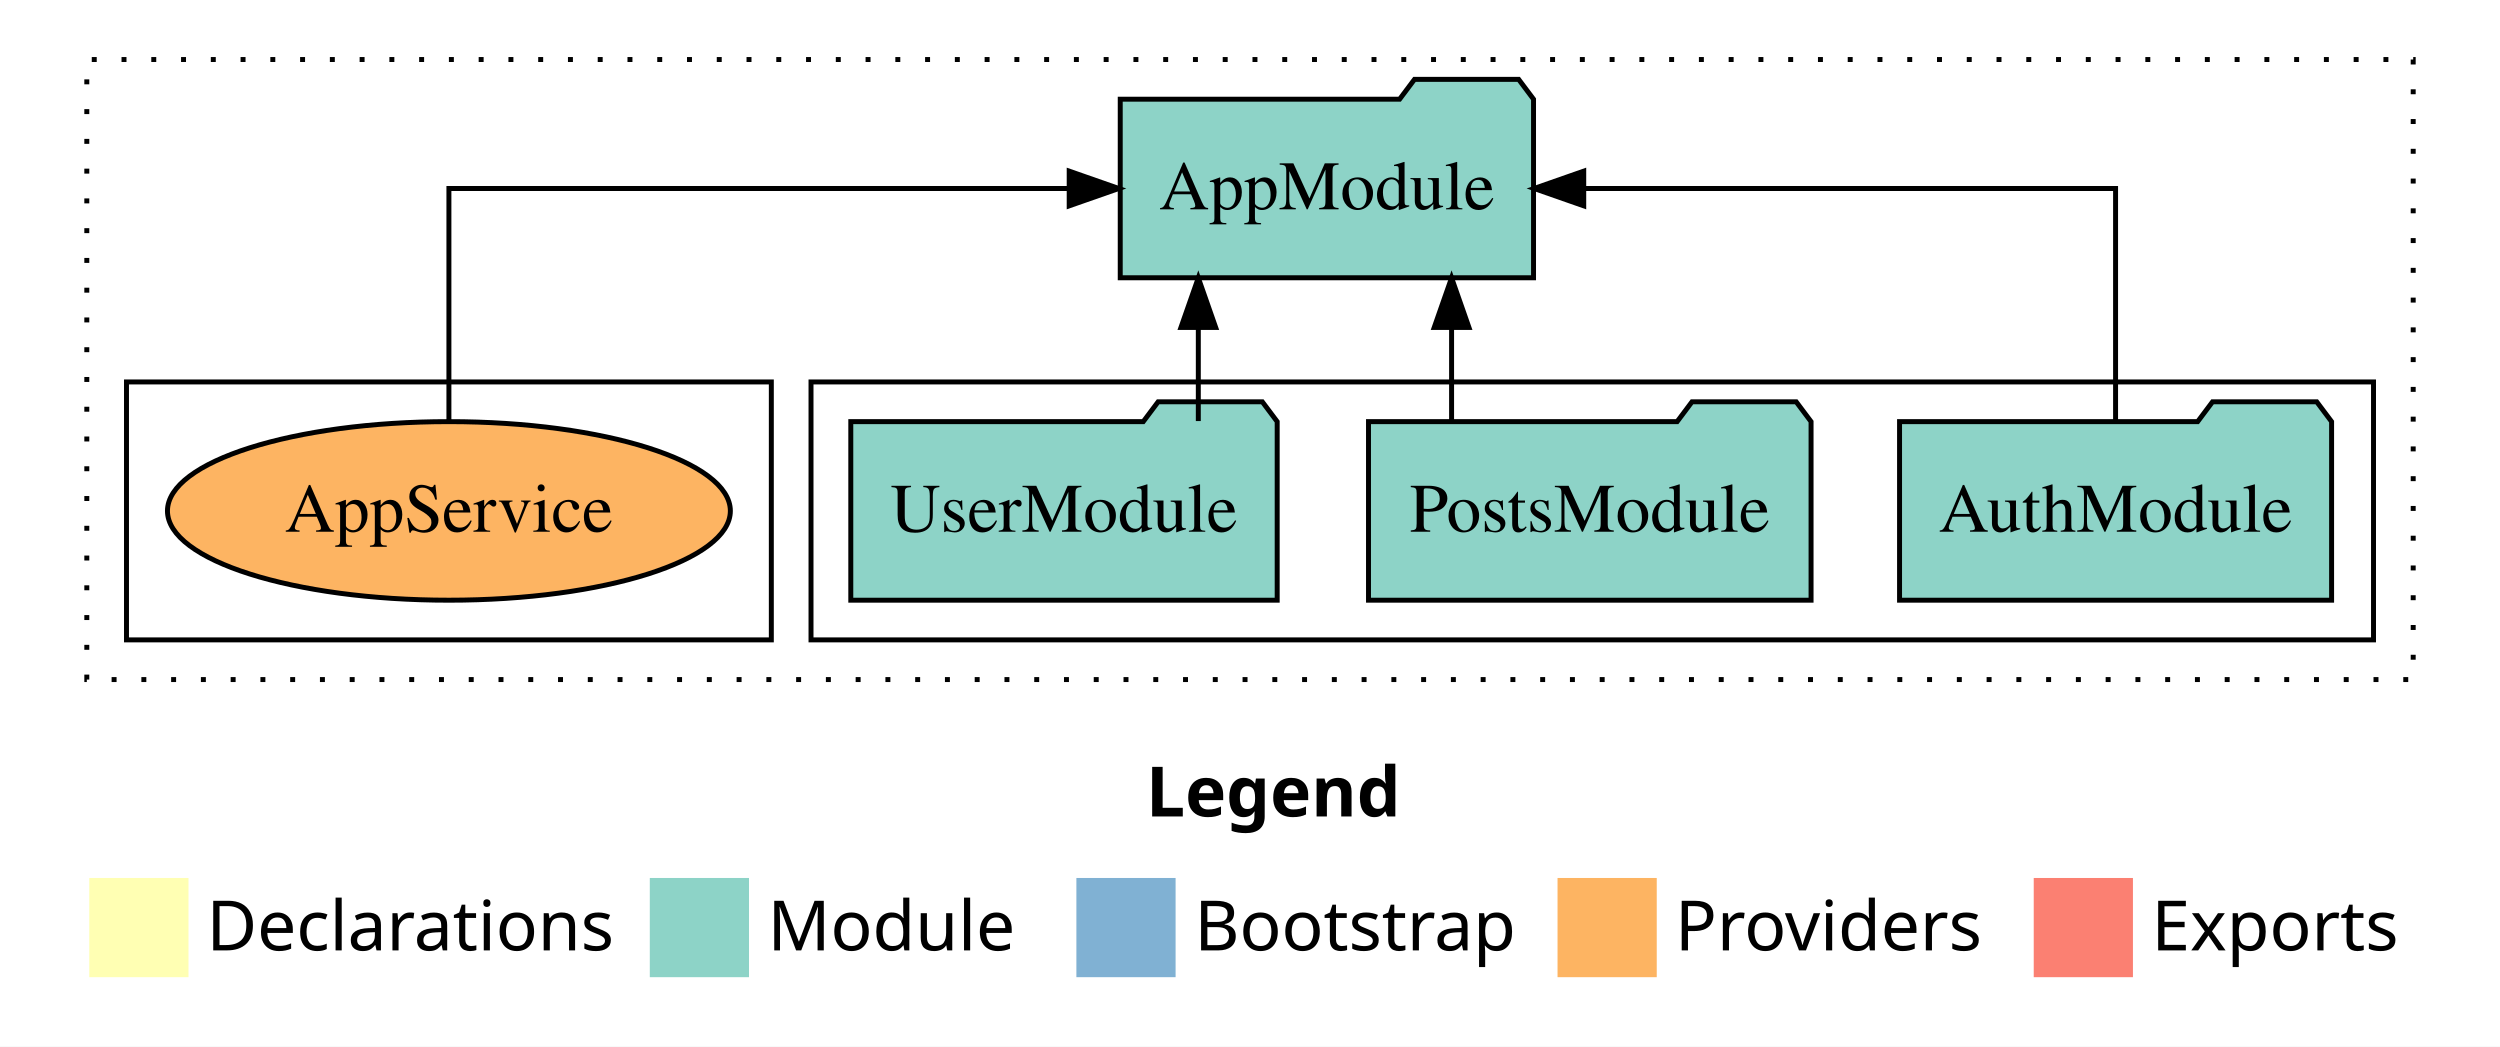
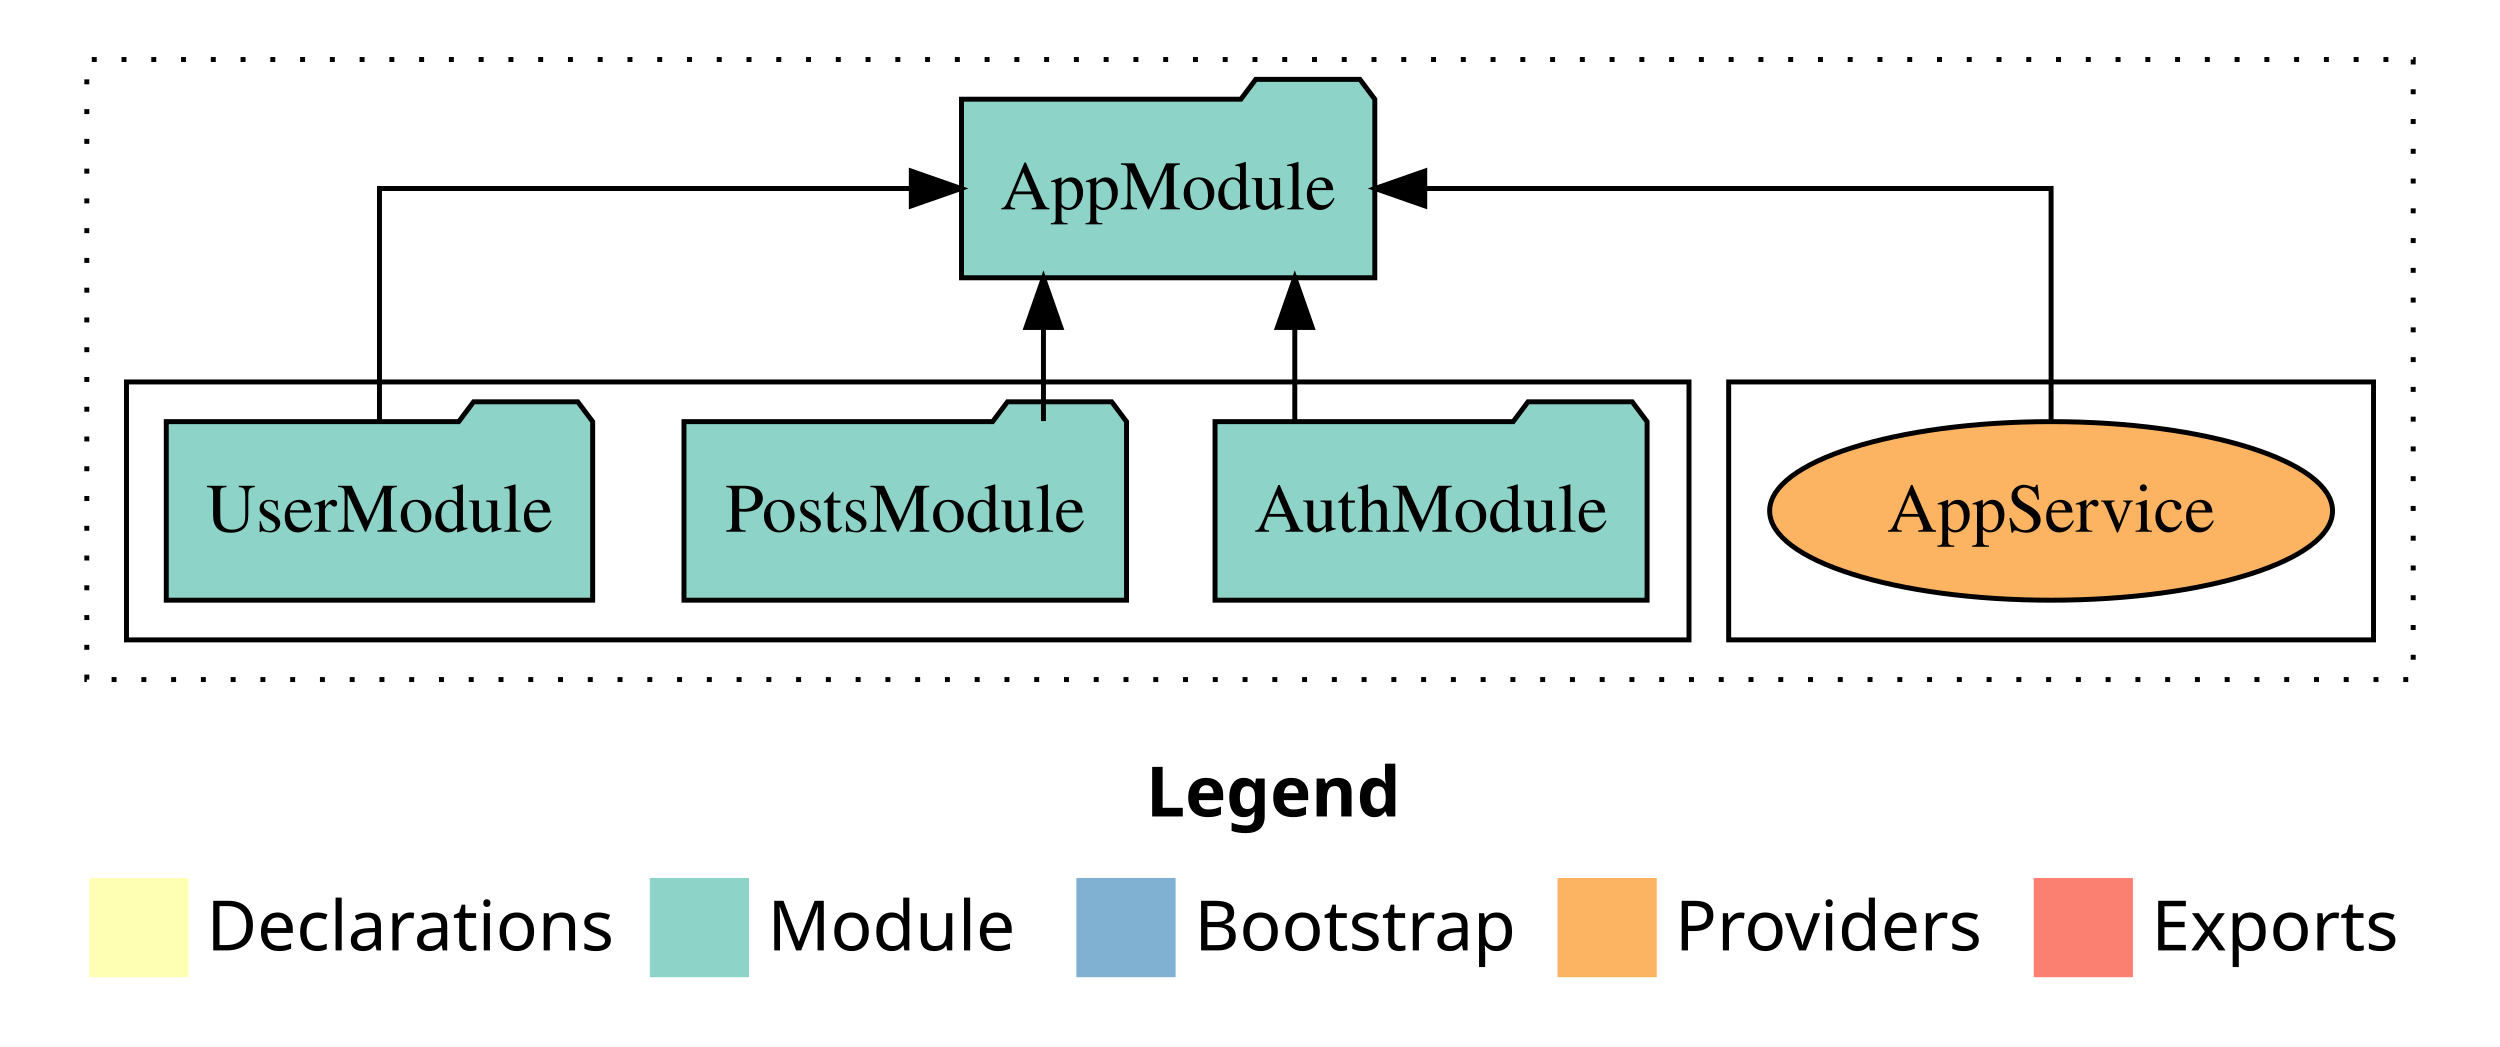
<svg xmlns="http://www.w3.org/2000/svg" width="504pt" height="211pt" viewBox="0.00 0.00 504.00 211.00">
  <g id="graph0" class="graph" transform="scale(1 1) rotate(0) translate(4 207)">
    <polygon fill="white" stroke="transparent" points="-4,4 -4,-207 500,-207 500,4 -4,4" />
    <text text-anchor="start" x="227.01" y="-42.4" font-family="Times-12" font-weight="bold" font-size="14.00">Legend</text>
    <polygon fill="#ffffb3" stroke="transparent" points="14,-10 14,-30 34,-30 34,-10 14,-10" />
    <text text-anchor="start" x="37.63" y="-15.4" font-family="Times-12" font-size="14.00">  Declarations</text>
    <polygon fill="#8dd3c7" stroke="transparent" points="127,-10 127,-30 147,-30 147,-10 127,-10" />
    <text text-anchor="start" x="150.73" y="-15.4" font-family="Times-12" font-size="14.00">  Module</text>
    <polygon fill="#80b1d3" stroke="transparent" points="213,-10 213,-30 233,-30 233,-10 213,-10" />
    <text text-anchor="start" x="236.78" y="-15.4" font-family="Times-12" font-size="14.00">  Bootstrap</text>
    <polygon fill="#fdb462" stroke="transparent" points="310,-10 310,-30 330,-30 330,-10 310,-10" />
    <text text-anchor="start" x="333.67" y="-15.4" font-family="Times-12" font-size="14.00">  Providers</text>
    <polygon fill="#fb8072" stroke="transparent" points="406,-10 406,-30 426,-30 426,-10 406,-10" />
    <text text-anchor="start" x="429.73" y="-15.4" font-family="Times-12" font-size="14.00">  Exports</text>
    <g id="clust1" class="cluster">
      <polygon fill="none" stroke="black" stroke-dasharray="1,5" points="13.5,-70 13.5,-195 482.5,-195 482.5,-70 13.5,-70" />
    </g>
+     <g id="clust6" class="cluster">
+       <polygon fill="none" stroke="black" points="344.5,-78 344.5,-130 474.5,-130 474.5,-78 344.5,-78" />
+     </g>
    <g id="clust3" class="cluster">
-       <polygon fill="none" stroke="black" points="159.5,-78 159.5,-130 474.5,-130 474.5,-78 159.5,-78" />
-     </g>
-     <g id="clust6" class="cluster">
-       <polygon fill="none" stroke="black" points="21.5,-78 21.5,-130 151.5,-130 151.5,-78 21.5,-78" />
+       <polygon fill="none" stroke="black" points="21.5,-78 21.5,-130 336.5,-130 336.5,-78 21.5,-78" />
    </g>
    <g id="node1" class="node">
-       <polygon fill="#8dd3c7" stroke="black" points="466.05,-122 463.05,-126 442.05,-126 439.05,-122 378.95,-122 378.95,-86 466.05,-86 466.05,-122" />
-       <text text-anchor="middle" x="422.5" y="-99.8" font-family="Times,serif" font-size="14.00">AuthModule</text>
+       <polygon fill="#8dd3c7" stroke="black" points="328.05,-122 325.05,-126 304.05,-126 301.05,-122 240.95,-122 240.95,-86 328.05,-86 328.05,-122" />
+       <text text-anchor="middle" x="284.5" y="-99.8" font-family="Times,serif" font-size="14.00">AuthModule</text>
    </g>
    <g id="node4" class="node">
-       <polygon fill="#8dd3c7" stroke="black" points="305.16,-187 302.16,-191 281.16,-191 278.16,-187 221.84,-187 221.84,-151 305.16,-151 305.16,-187" />
-       <text text-anchor="middle" x="263.5" y="-164.8" font-family="Times,serif" font-size="14.00">AppModule</text>
+       <polygon fill="#8dd3c7" stroke="black" points="273.16,-187 270.16,-191 249.16,-191 246.16,-187 189.84,-187 189.84,-151 273.16,-151 273.16,-187" />
+       <text text-anchor="middle" x="231.5" y="-164.8" font-family="Times,serif" font-size="14.00">AppModule</text>
    </g>
    <g id="edge1" class="edge">
-       <path fill="none" stroke="black" d="M422.5,-122.11C422.5,-141.34 422.5,-169 422.5,-169 422.5,-169 315.28,-169 315.28,-169" />
-       <polygon fill="black" stroke="black" points="315.28,-165.5 305.28,-169 315.28,-172.5 315.28,-165.5" />
+       <path fill="none" stroke="black" d="M257.03,-122.11C257.03,-122.11 257.03,-140.99 257.03,-140.99" />
+       <polygon fill="black" stroke="black" points="253.53,-140.99 257.03,-150.99 260.53,-140.99 253.53,-140.99" />
    </g>
    <g id="node2" class="node">
-       <polygon fill="#8dd3c7" stroke="black" points="361.11,-122 358.11,-126 337.11,-126 334.11,-122 271.89,-122 271.89,-86 361.11,-86 361.11,-122" />
-       <text text-anchor="middle" x="316.5" y="-99.8" font-family="Times,serif" font-size="14.00">PostsModule</text>
+       <polygon fill="#8dd3c7" stroke="black" points="223.11,-122 220.11,-126 199.11,-126 196.11,-122 133.89,-122 133.89,-86 223.11,-86 223.11,-122" />
+       <text text-anchor="middle" x="178.5" y="-99.8" font-family="Times,serif" font-size="14.00">PostsModule</text>
    </g>
    <g id="edge2" class="edge">
-       <path fill="none" stroke="black" d="M288.64,-122.11C288.64,-122.11 288.64,-140.99 288.64,-140.99" />
-       <polygon fill="black" stroke="black" points="285.14,-140.99 288.64,-150.99 292.14,-140.99 285.14,-140.99" />
+       <path fill="none" stroke="black" d="M206.36,-122.11C206.36,-122.11 206.36,-140.99 206.36,-140.99" />
+       <polygon fill="black" stroke="black" points="202.86,-140.99 206.36,-150.99 209.86,-140.99 202.86,-140.99" />
    </g>
    <g id="node3" class="node">
-       <polygon fill="#8dd3c7" stroke="black" points="253.48,-122 250.48,-126 229.48,-126 226.48,-122 167.52,-122 167.52,-86 253.48,-86 253.48,-122" />
-       <text text-anchor="middle" x="210.5" y="-99.8" font-family="Times,serif" font-size="14.00">UserModule</text>
+       <polygon fill="#8dd3c7" stroke="black" points="115.48,-122 112.48,-126 91.48,-126 88.48,-122 29.52,-122 29.52,-86 115.48,-86 115.48,-122" />
+       <text text-anchor="middle" x="72.5" y="-99.8" font-family="Times,serif" font-size="14.00">UserModule</text>
    </g>
    <g id="edge3" class="edge">
-       <path fill="none" stroke="black" d="M237.58,-122.11C237.58,-122.11 237.58,-140.99 237.58,-140.99" />
-       <polygon fill="black" stroke="black" points="234.08,-140.99 237.58,-150.99 241.08,-140.99 234.08,-140.99" />
+       <path fill="none" stroke="black" d="M72.5,-122.11C72.5,-141.34 72.5,-169 72.5,-169 72.5,-169 179.72,-169 179.72,-169" />
+       <polygon fill="black" stroke="black" points="179.72,-172.5 189.72,-169 179.72,-165.5 179.72,-172.5" />
    </g>
    <g id="node5" class="node">
-       <ellipse fill="#fdb462" stroke="black" cx="86.5" cy="-104" rx="56.74" ry="18" />
-       <text text-anchor="middle" x="86.5" y="-99.8" font-family="Times,serif" font-size="14.00">AppService</text>
+       <ellipse fill="#fdb462" stroke="black" cx="409.5" cy="-104" rx="56.74" ry="18" />
+       <text text-anchor="middle" x="409.5" y="-99.8" font-family="Times,serif" font-size="14.00">AppService</text>
    </g>
    <g id="edge4" class="edge">
-       <path fill="none" stroke="black" d="M86.5,-122.11C86.5,-141.34 86.5,-169 86.5,-169 86.5,-169 211.55,-169 211.55,-169" />
-       <polygon fill="black" stroke="black" points="211.55,-172.5 221.55,-169 211.55,-165.5 211.55,-172.5" />
+       <path fill="none" stroke="black" d="M409.5,-122.11C409.5,-141.34 409.5,-169 409.5,-169 409.5,-169 283.23,-169 283.23,-169" />
+       <polygon fill="black" stroke="black" points="283.23,-165.5 273.23,-169 283.23,-172.5 283.23,-165.5" />
    </g>
  </g>
</svg>
